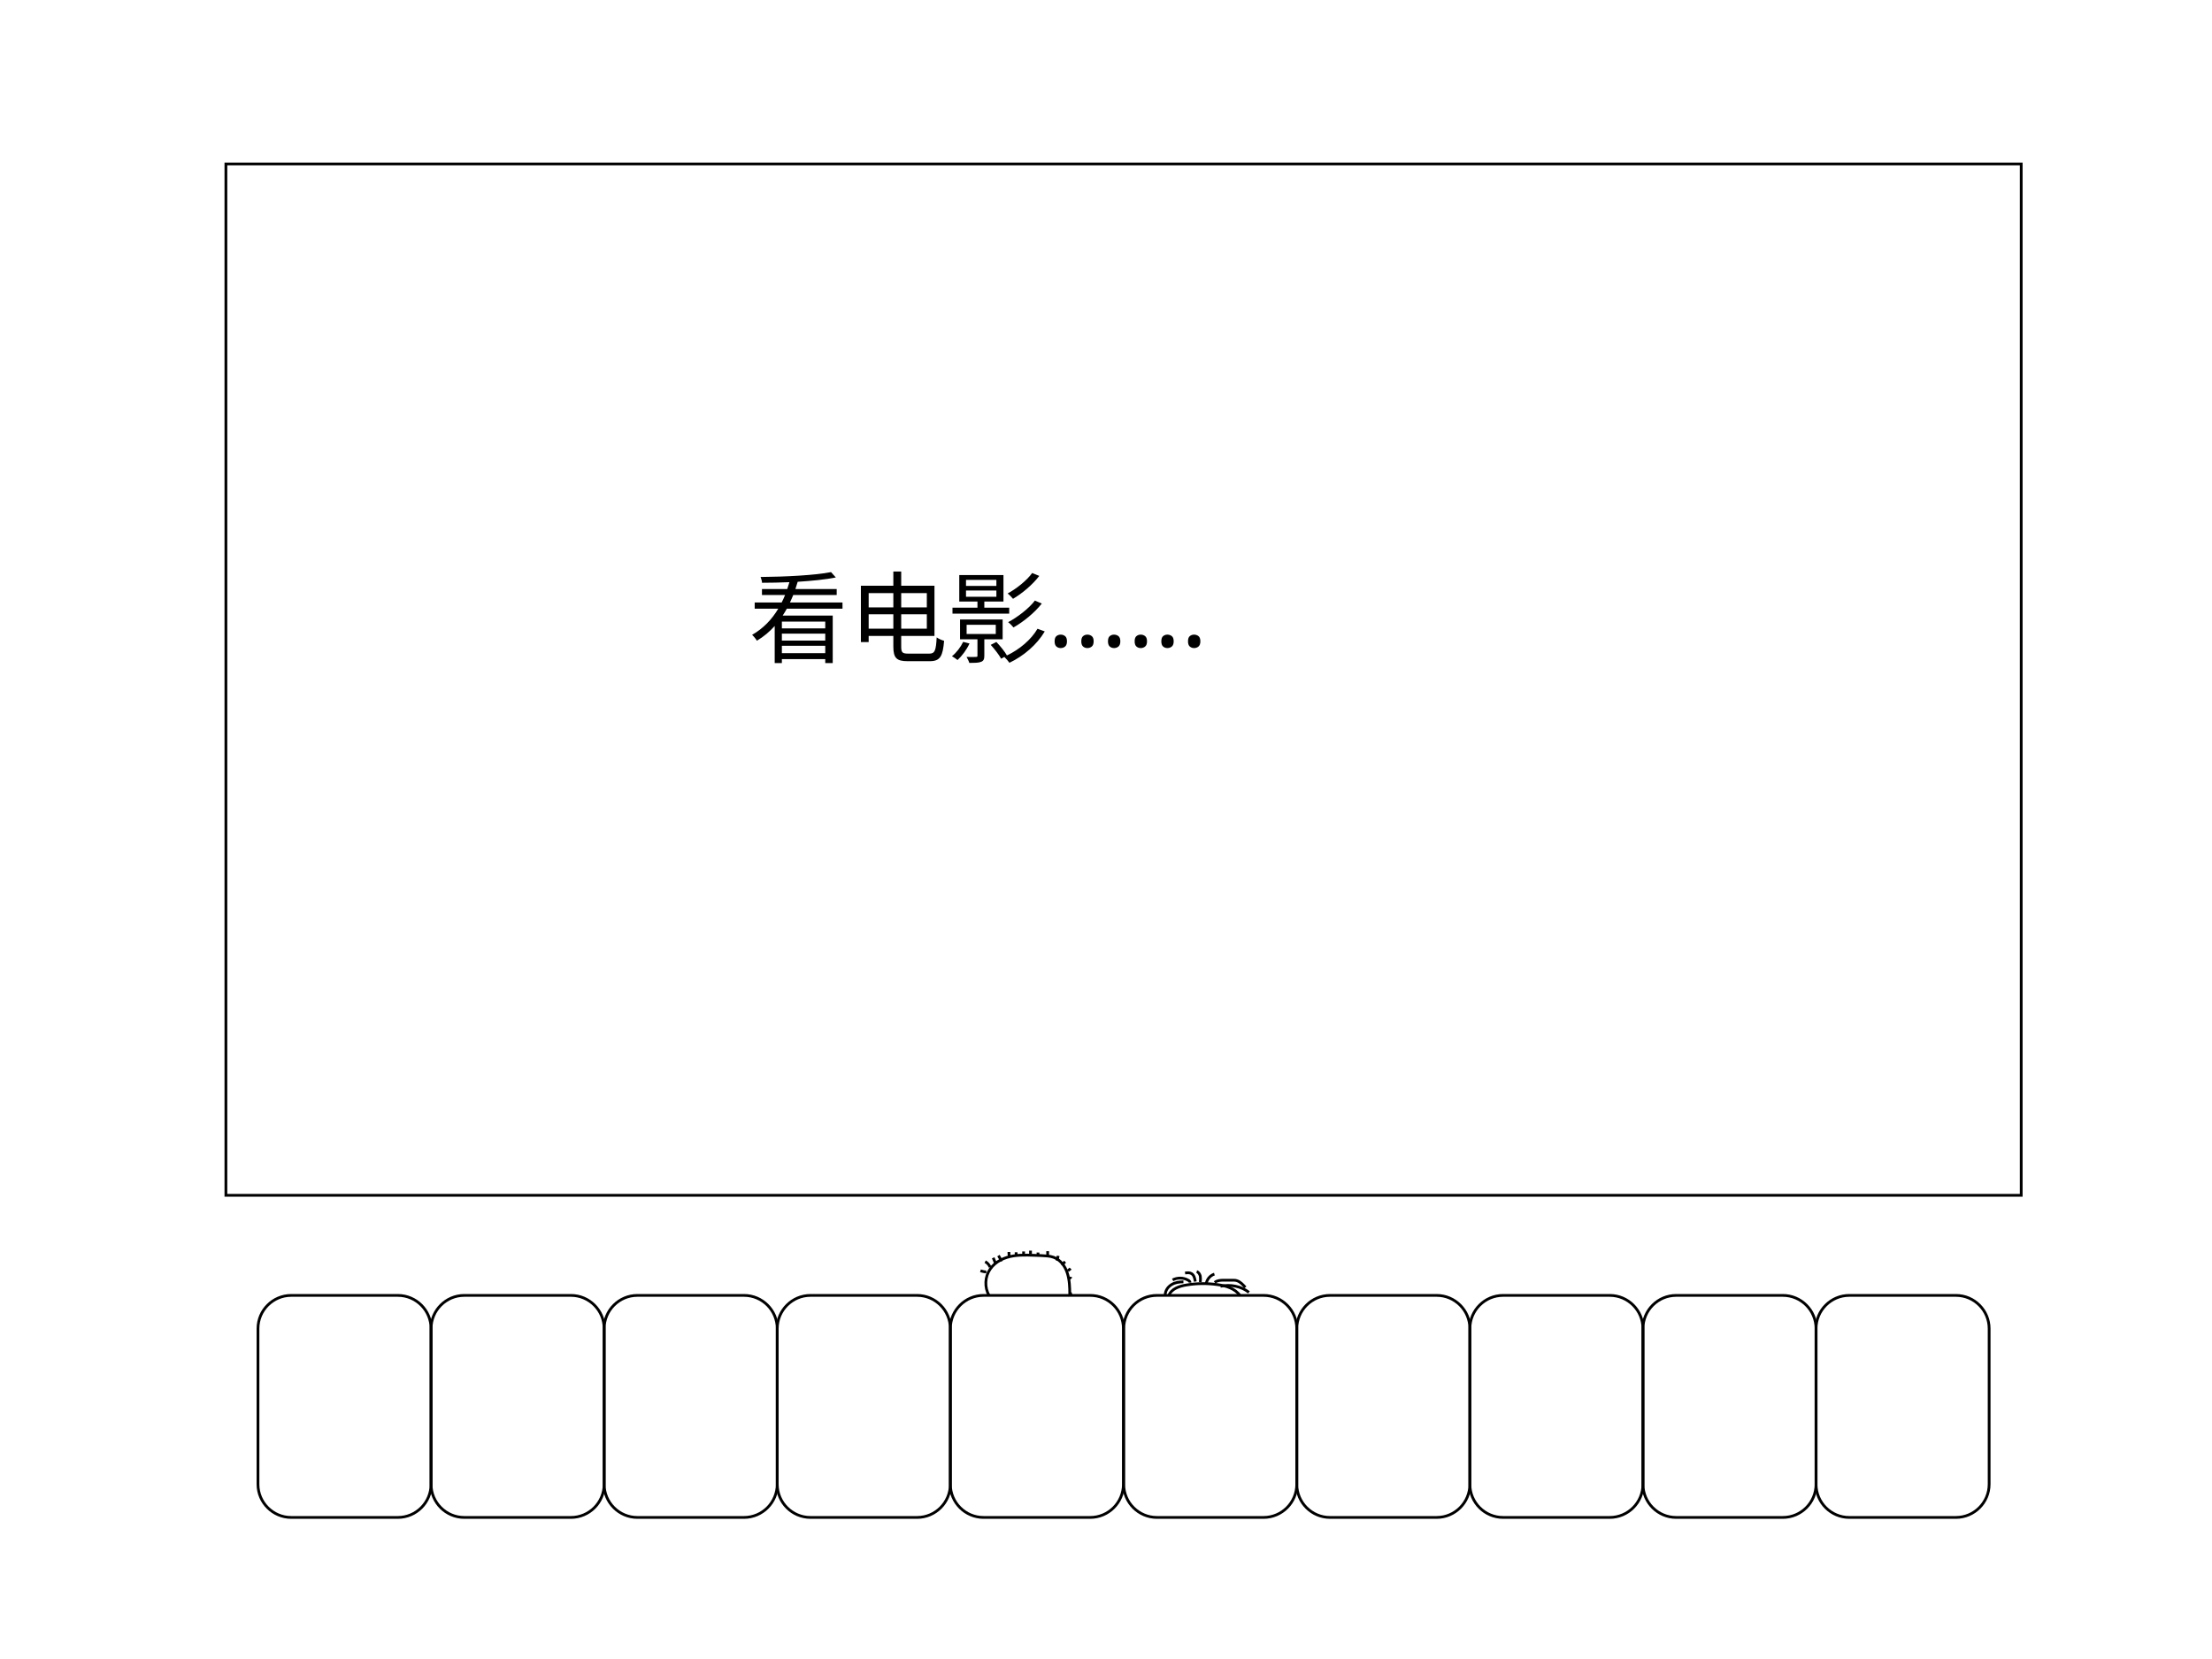
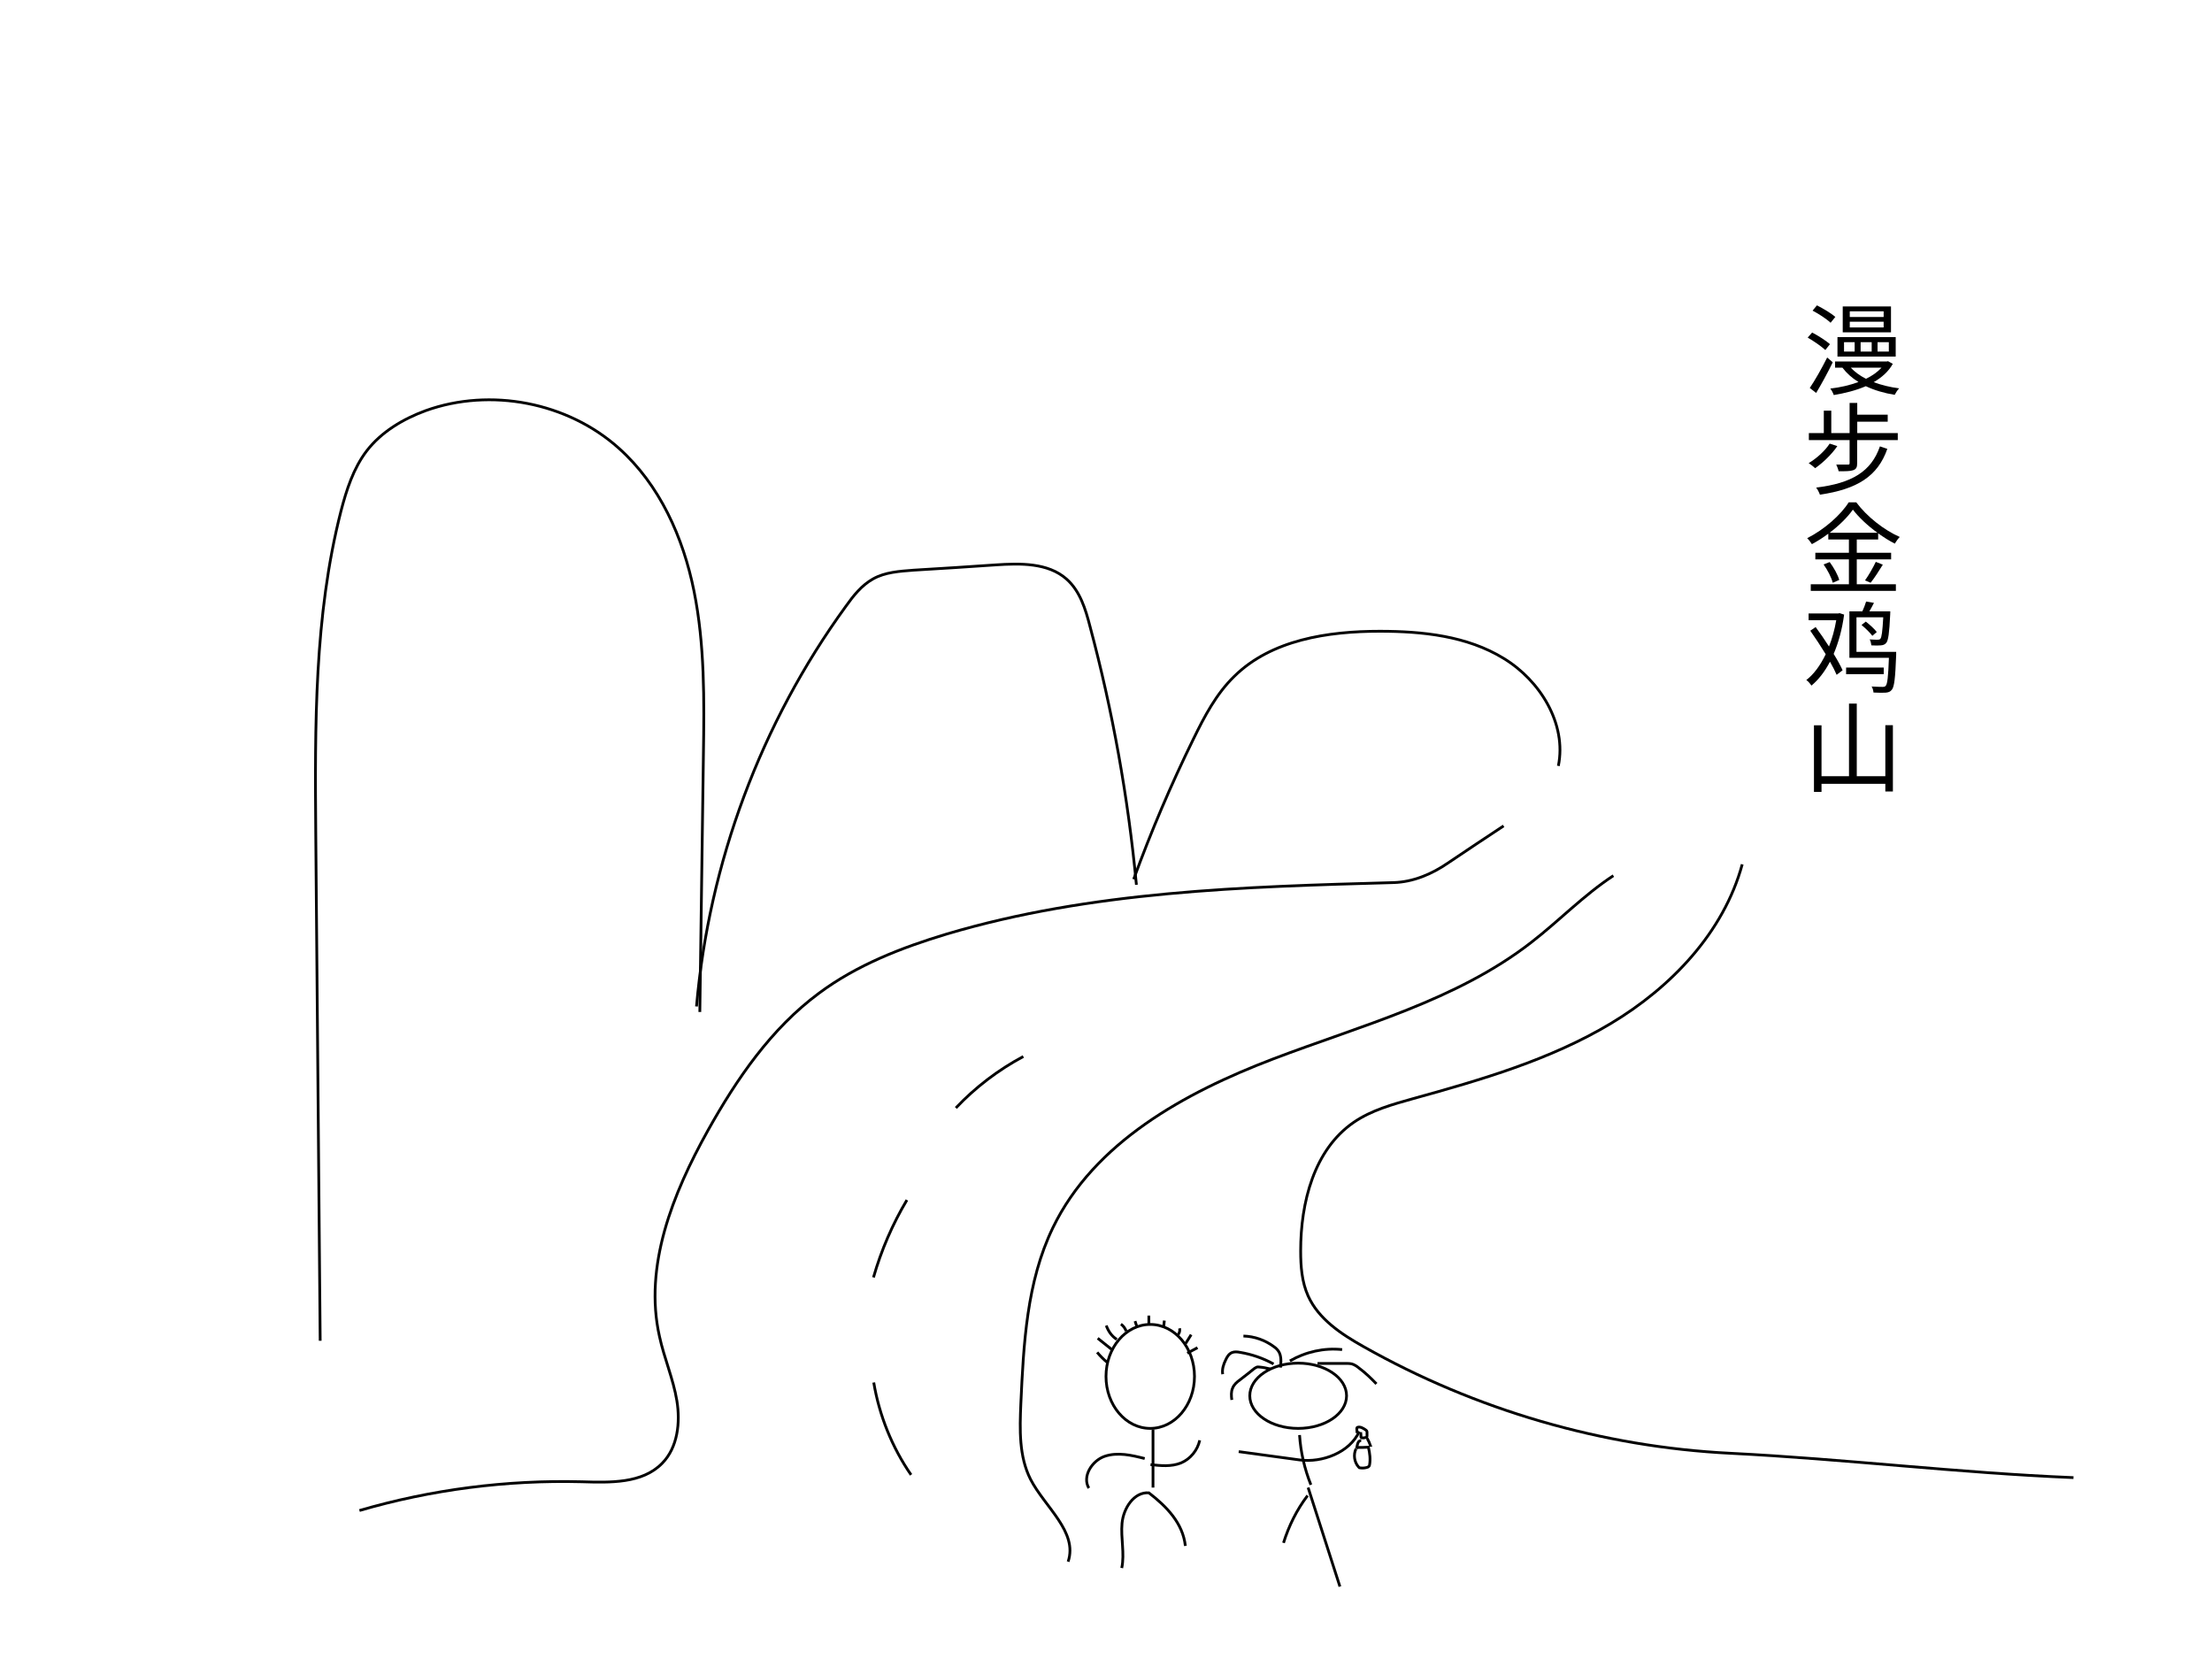
<svg xmlns="http://www.w3.org/2000/svg" version="1.1" id="page3" x="0px" y="0px" viewBox="0 0 800 600" enable-background="new 0 0 800 600" xml:space="preserve">
-   <rect x="81.7" y="59.3" fill="none" stroke="#000000" stroke-miterlimit="10" width="649.3" height="373" />
-   <path fill="none" stroke="#000000" stroke-miterlimit="10" d="M143.9,548.8h-38.6c-6.6,0-12-5.4-12-12v-56.3c0-6.6,5.4-12,12-12  h38.6c6.6,0,12,5.4,12,12v56.3C155.9,543.4,150.5,548.8,143.9,548.8z" />
-   <path fill="none" stroke="#000000" stroke-miterlimit="10" d="M206.5,548.8h-38.6c-6.6,0-12-5.4-12-12v-56.3c0-6.6,5.4-12,12-12  h38.6c6.6,0,12,5.4,12,12v56.3C218.5,543.4,213.1,548.8,206.5,548.8z" />
-   <path fill="none" stroke="#000000" stroke-miterlimit="10" d="M269.1,548.8h-38.6c-6.6,0-12-5.4-12-12v-56.3c0-6.6,5.4-12,12-12  h38.6c6.6,0,12,5.4,12,12v56.3C281.1,543.4,275.7,548.8,269.1,548.8z" />
-   <path fill="none" stroke="#000000" stroke-miterlimit="10" d="M331.7,548.8h-38.6c-6.6,0-12-5.4-12-12v-56.3c0-6.6,5.4-12,12-12  h38.6c6.6,0,12,5.4,12,12v56.3C343.7,543.4,338.3,548.8,331.7,548.8z" />
-   <path fill="none" stroke="#000000" stroke-miterlimit="10" d="M394.3,548.8h-38.6c-6.6,0-12-5.4-12-12v-56.3c0-6.6,5.4-12,12-12  h38.6c6.6,0,12,5.4,12,12v56.3C406.3,543.4,400.9,548.8,394.3,548.8z" />
-   <path fill="none" stroke="#000000" stroke-miterlimit="10" d="M457,548.8h-38.6c-6.6,0-12-5.4-12-12v-56.3c0-6.6,5.4-12,12-12H457  c6.6,0,12,5.4,12,12v56.3C469,543.4,463.6,548.8,457,548.8z" />
-   <path fill="none" stroke="#000000" stroke-miterlimit="10" d="M519.6,548.8H481c-6.6,0-12-5.4-12-12v-56.3c0-6.6,5.4-12,12-12h38.6  c6.6,0,12,5.4,12,12v56.3C531.6,543.4,526.2,548.8,519.6,548.8z" />
-   <path fill="none" stroke="#000000" stroke-miterlimit="10" d="M582.2,548.8h-38.6c-6.6,0-12-5.4-12-12v-56.3c0-6.6,5.4-12,12-12  h38.6c6.6,0,12,5.4,12,12v56.3C594.2,543.4,588.8,548.8,582.2,548.8z" />
-   <path fill="none" stroke="#000000" stroke-miterlimit="10" d="M644.8,548.8h-38.6c-6.6,0-12-5.4-12-12v-56.3c0-6.6,5.4-12,12-12  h38.6c6.6,0,12,5.4,12,12v56.3C656.8,543.4,651.4,548.8,644.8,548.8z" />
-   <path fill="none" stroke="#000000" stroke-miterlimit="10" d="M357.7,468.5c-1.7-2.9-1.5-6.8,0.4-9.5c1.9-2.8,5.2-4.3,8.5-4.8  c3.3-0.5,6.7-0.2,10-0.1c1.5,0.1,3,0.1,4.4,0.6c2.5,0.9,4.2,3.2,5,5.7c0.8,2.5,0.9,5.1,0.9,7.8c0.3-0.1,0.5-0.3,0.8-0.4" />
-   <path fill="none" stroke="#000000" stroke-miterlimit="10" d="M422.7,468.6c0.9-2.5,3.9-3.5,6.6-3.9c3.6-0.6,7.4-0.6,11-0.1  c3.1,0.4,6.4,1.4,8.2,4" />
-   <path fill="none" stroke="#000000" stroke-miterlimit="10" d="M428,463.6c-1.5,0-3,0.2-4.3,1c-1.3,0.8-2.2,2.1-2.3,3.6" />
-   <path fill="none" stroke="#000000" stroke-miterlimit="10" d="M430.4,463.9c0-0.4-0.3-0.7-0.7-0.9c-1.7-1-3.9-1-5.6-0.1" />
-   <path fill="none" stroke="#000000" stroke-miterlimit="10" d="M432.3,463.5c-0.2-1.1-0.4-2.3-1.4-2.9c-0.7-0.4-1.5-0.3-2.3-0.2" />
-   <path fill="none" stroke="#000000" stroke-miterlimit="10" d="M434.1,463.7c0.1-0.7,0.1-1.5,0-2.2c-0.2-0.7-0.6-1.4-1.3-1.6" />
-   <path fill="none" stroke="#000000" stroke-miterlimit="10" d="M436.2,464.5c0.2-1.7,1.4-3.2,3-3.7" />
-   <path fill="none" stroke="#000000" stroke-miterlimit="10" d="M439.3,463.8c0.9-0.7,2.1-0.8,3.2-0.8c1.1,0,2.1,0,3.2,0  c0.6,0,1.2,0,1.7,0.2c1.2,0.4,2.1,1.4,3,2.4" />
-   <path fill="none" stroke="#000000" stroke-miterlimit="10" d="M441.4,465.2c3.6-0.8,7.5,0,10.3,2.2" />
-   <path fill="none" stroke="#000000" stroke-miterlimit="10" d="M354.6,459.6c0.7,0.2,1.4,0.4,2.1,0.4" />
-   <path fill="none" stroke="#000000" stroke-miterlimit="10" d="M356.3,456.3c0.8,0.4,1.4,1.1,1.8,2" />
-   <path fill="none" stroke="#000000" stroke-miterlimit="10" d="M359.2,454.9c0.3,0.7,0.6,1.4,0.9,2.1" />
-   <path fill="none" stroke="#000000" stroke-miterlimit="10" d="M361.1,454.1c0.4,0.6,0.8,1.3,1,2.1" />
-   <path fill="none" stroke="#000000" stroke-miterlimit="10" d="M364.9,452.8c0,0.5,0,1.1,0.1,1.6" />
-   <path fill="none" stroke="#000000" stroke-miterlimit="10" d="M367.5,452.9c0,0.4,0,0.8,0,1.2" />
-   <path fill="none" stroke="#000000" stroke-miterlimit="10" d="M370.2,452.6c0,0.5,0,1,0,1.4" />
-   <path fill="none" stroke="#000000" stroke-miterlimit="10" d="M372.7,452.3c0,0.4,0,0.8,0,1.2" />
-   <path fill="none" stroke="#000000" stroke-miterlimit="10" d="M375.4,453c0,0.3,0,0.6,0.1,0.9" />
-   <path fill="none" stroke="#000000" stroke-miterlimit="10" d="M378.9,452.5c0,0.7,0,1.4,0,2.1" />
-   <path fill="none" stroke="#000000" stroke-miterlimit="10" d="M382.7,454.2c-0.1,0.6-0.3,1.1-0.4,1.7" />
-   <path fill="none" stroke="#000000" stroke-miterlimit="10" d="M385.2,456.3c-0.4,0.4-0.8,0.8-1,1.3" />
-   <path fill="none" stroke="#000000" stroke-miterlimit="10" d="M387.2,458.8c-0.3,0.3-0.7,0.5-1,0.8" />
-   <path fill="none" stroke="#000000" stroke-miterlimit="10" d="M387.3,461.8c-0.1,0.4-0.6,0.6-0.9,0.5" />
-   <path fill="none" stroke="#000000" stroke-miterlimit="10" d="M707.4,548.8h-38.6c-6.6,0-12-5.4-12-12v-56.3c0-6.6,5.4-12,12-12  h38.6c6.6,0,12,5.4,12,12v56.3C719.4,543.4,714,548.8,707.4,548.8z" />
-   <text transform="matrix(1 0 0 1 270.8228 236.8628)" font-family="'YouYuan'" font-size="36px">看电影......</text>
+   <path fill="none" stroke="#000000" stroke-miterlimit="10" d="M115.8,484.9c-0.5-61-1.1-122.1-1.6-183.1  c-0.3-39.2-0.6-78.9,9.1-116.9c2-7.7,4.5-15.5,9.3-21.8c5.3-6.9,13.2-11.6,21.4-14.6c23.4-8.4,51.3-3,69.8,13.6  c14.8,13.2,23.3,32.3,27.2,51.7c3.9,19.4,3.7,39.4,3.4,59.2c-0.4,31-0.9,62-1.3,93" />
+   <path fill="none" stroke="#000000" stroke-miterlimit="10" d="M251.9,364c4.5-51.9,23.3-102.5,54-144.7c2.7-3.8,5.7-7.6,9.8-9.9  c4.4-2.5,9.7-2.8,14.8-3.2c9.9-0.6,19.7-1.2,29.6-1.9c8.9-0.6,18.9-0.8,25.6,5.1c4.9,4.3,6.9,10.9,8.5,17.1  c8.2,30.6,13.8,61.9,16.8,93.5" />
+   <path fill="none" stroke="#000000" stroke-miterlimit="10" d="M630.1,312.6c-6.7,24.6-25.7,44.5-47.6,57.6s-46.7,20.3-71.3,27.1  c-7.5,2.1-15.2,4.2-21.6,8.6c-14.4,9.9-19.2,29-19.2,46.5c0,5.5,0.4,11.2,2.7,16.3c3.8,8.4,12,13.8,20,18.3  c40.5,22.9,86.3,36.3,132.8,38.6c41.7,2.1,82.3,7.1,124,8.8" />
+   <path fill="none" stroke="#000000" stroke-miterlimit="10" d="M130,546.3c26-7.6,53.3-11.1,80.4-10.4c10.3,0.3,21.9,0.7,29.1-6.7  c5.6-5.7,6.6-14.7,5.3-22.6c-1.3-7.9-4.6-15.4-6.3-23.3c-5.7-25.4,4.8-51.6,17.5-74.4c10.5-18.8,22.9-36.9,40.2-49.7  c13.7-10.2,29.9-16.5,46.2-21.4c52.1-15.5,107.2-17.1,161.6-18.6c7.1-0.2,13.9-3.1,19.7-7.1c6.7-4.5,13.4-9,20.1-13.4" />
+   <path fill="none" stroke="#000000" stroke-miterlimit="10" d="M410,318c6.3-17.3,13.5-34.2,21.6-50.7c4-8.2,8.3-16.4,14.8-22.7  c13.4-13.2,33.8-16.3,52.6-16.3c15.5,0,31.6,1.7,44.8,9.8c13.2,8,22.9,23.7,19.8,38.9" />
+   <path fill="none" stroke="#000000" stroke-miterlimit="10" d="M370.1,382.1c-9,4.8-17.3,11.1-24.4,18.6" />
+   <path fill="none" stroke="#000000" stroke-miterlimit="10" d="M328,434c-5.2,8.7-9.3,18.2-12.1,28" />
+   <path fill="none" stroke="#000000" stroke-miterlimit="10" d="M316,500c2,11.9,6.6,23.4,13.5,33.4" />
+   <path fill="none" stroke="#000000" stroke-miterlimit="10" d="M583.5,316.7c-10.7,7-19.7,16.4-29.8,24.2  c-27.1,21-61.3,29.9-93.3,42.1s-64.7,30.2-79.6,61c-9.5,19.6-10.6,42-11.6,63.7c-0.4,9.3-0.7,19,3.5,27.3  c5.2,10.1,17.2,19,13.6,29.8" />
+   <ellipse fill="none" stroke="#000000" stroke-miterlimit="10" cx="416" cy="497.8" rx="16" ry="18.8" />
+   <ellipse fill="none" stroke="#000000" stroke-miterlimit="10" cx="469.5" cy="504.8" rx="17.5" ry="11.8" />
+   <path fill="none" stroke="#000000" stroke-miterlimit="10" d="M417,517c0,7,0,14,0,21" />
+   <path fill="none" stroke="#000000" stroke-miterlimit="10" d="M414,527.5c-4.7-1.2-9.8-2.4-14.5-0.8c-4.6,1.6-8.2,7.3-5.7,11.5" />
+   <path fill="none" stroke="#000000" stroke-miterlimit="10" d="M416.1,529.7c3.7,0.4,7.5,0.8,11-0.6c3.4-1.4,6-4.6,6.8-8.2" />
+   <path fill="none" stroke="#000000" stroke-miterlimit="10" d="M405.7,567.1c1.1-5.3-0.4-10.8,0.1-16.2s4.3-11.4,9.7-11  c6.5,5,12.3,11,13.2,19.2" />
+   <path fill="none" stroke="#000000" stroke-miterlimit="10" d="M470,519c0.4,6.2,1.8,12.2,4.1,18" />
+   <path fill="none" stroke="#000000" stroke-miterlimit="10" d="M448,525c7.3,1,14.7,2,22,3c8.2,1.1,18.2-2.7,21.6-10.3" />
+   <path fill="none" stroke="#000000" stroke-miterlimit="10" d="M472.9,540.9c-3.9,5.1-6.8,11-8.7,17.1" />
+   <path fill="none" stroke="#000000" stroke-miterlimit="10" d="M473.1,538c3.8,11.9,7.7,23.9,11.5,35.8" />
+   <path fill="none" stroke="#000000" stroke-miterlimit="10" d="M397,484c1.7,1.3,3.3,2.7,5,4" />
+   <path fill="none" stroke="#000000" stroke-miterlimit="10" d="M400.1,479.4c0.7,2,2,3.9,3.8,5" />
+   <path fill="none" stroke="#000000" stroke-miterlimit="10" d="M405.4,478.9c0.9,0.6,1.5,1.5,1.9,2.5" />
+   <path fill="none" stroke="#000000" stroke-miterlimit="10" d="M410.5,477.8c0.2,0.6,0.4,1.2,0.6,1.8" />
+   <path fill="none" stroke="#000000" stroke-miterlimit="10" d="M415.5,475.8c0,1.1,0,2.3,0,3.4" />
+   <path fill="none" stroke="#000000" stroke-miterlimit="10" d="M421.1,477.6c-0.1,0.9-0.2,1.7-0.2,2.6" />
+   <path fill="none" stroke="#000000" stroke-miterlimit="10" d="M426.6,480.4c0.2,0.8,0,1.7-0.6,2.4" />
+   <path fill="none" stroke="#000000" stroke-miterlimit="10" d="M430.8,482.7c-0.7,1.1-1.3,2.1-2,3.2" />
+   <path fill="none" stroke="#000000" stroke-miterlimit="10" d="M433.1,487.4c-1.2,0.7-2.5,1.3-3.7,2" />
+   <path fill="none" stroke="#000000" stroke-miterlimit="10" d="M396.8,489.1c1.1,1.3,2.3,2.5,3.6,3.6" />
+   <path fill="none" stroke="#000000" stroke-miterlimit="10" d="M459.4,495.1c-1.3-0.3-2.6-0.6-4-0.7c-0.3,0-0.7-0.1-1,0.1  c-0.2,0.1-0.5,0.3-0.7,0.4c-1.7,1.4-3.4,2.7-5.2,4.1c-1.1,0.8-2.2,1.7-2.7,3c-0.6,1.3-0.5,2.8-0.3,4.3" />
+   <path fill="none" stroke="#000000" stroke-miterlimit="10" d="M460.6,493.3c-3.8-2.1-7.9-3.5-12.1-4.2c-1-0.2-2.1-0.3-3,0.1  c-1.1,0.5-1.7,1.5-2.2,2.6c-0.8,1.6-1.4,3.4-1.1,5.2" />
+   <path fill="none" stroke="#000000" stroke-miterlimit="10" d="M463.1,494.6c0.2-2,0.4-4.2-0.7-5.9c-0.4-0.6-1-1.2-1.6-1.6  c-3.2-2.4-7.1-3.8-11.1-3.9" />
+   <path fill="none" stroke="#000000" stroke-miterlimit="10" d="M466.5,492.2c5.7-3.3,12.4-4.8,18.9-4.1" />
+   <path fill="none" stroke="#000000" stroke-miterlimit="10" d="M476.5,493.1c3.3,0,6.7,0,10,0c0.8,0,1.7,0,2.5,0.2  c0.9,0.3,1.7,0.8,2.4,1.4c2.3,1.7,4.4,3.7,6.4,5.8" />
+   <path fill="none" stroke="#000000" stroke-miterlimit="10" d="M490.8,518.3c0-0.5-0.1-1.1-0.1-1.6c0-0.1,0-0.3,0.1-0.4  c0.1-0.1,0.2-0.1,0.2-0.1c1-0.3,1.9,0.3,2.7,0.8c0.2,0.1,0.4,0.3,0.6,0.5c0.1,0.2,0.1,0.4,0.1,0.6c0,0.4,0,0.8,0,1.2  c0,0.1,0,0.3-0.1,0.4c-0.1,0.1-0.3,0.2-0.4,0.2c-0.4,0.1-0.9,0.2-1.3,0.1c-0.1,0-0.2,0-0.3-0.1c-0.1-0.1-0.1-0.2-0.1-0.3  c0-0.5,0-1.1-0.1-1.6" />
+   <path fill="none" stroke="#000000" stroke-miterlimit="10" d="M492.3,521c-0.4,0-0.8,0.2-1,0.5c-0.2,0.3-0.3,0.7-0.4,1.1  c-0.1,0.5-0.2,0.9-0.3,1.4" />
+   <path fill="none" stroke="#000000" stroke-miterlimit="10" d="M494,520c0.2-0.1,0.4,0.1,0.5,0.3c0.4,0.7,0.8,1.5,1.1,2.4  c-0.1,0-0.2,0.1-0.4,0.1" />
+   <path fill="none" stroke="#000000" stroke-miterlimit="10" d="M490.7,523.5c1.4,0,2.8,0,4.2-0.1c0.5,2.1,0.8,4.4,0.4,6.5  c0,0.1-0.1,0.3-0.2,0.4c-0.1,0.1-0.3,0.2-0.4,0.3c-0.8,0.3-1.7,0.4-2.6,0.3c-0.2,0-0.4-0.1-0.5-0.1c-0.1-0.1-0.2-0.2-0.3-0.3  c-1.5-1.7-1.9-4.4-0.9-6.5" />
+   <text transform="matrix(1 0 0 1 670.2621 108.2722)" font-family="'YouYuan'" font-size="36px" glyph-orientation-vertical="0" writing-mode="tb">漫步金鸡山</text>
</svg>
